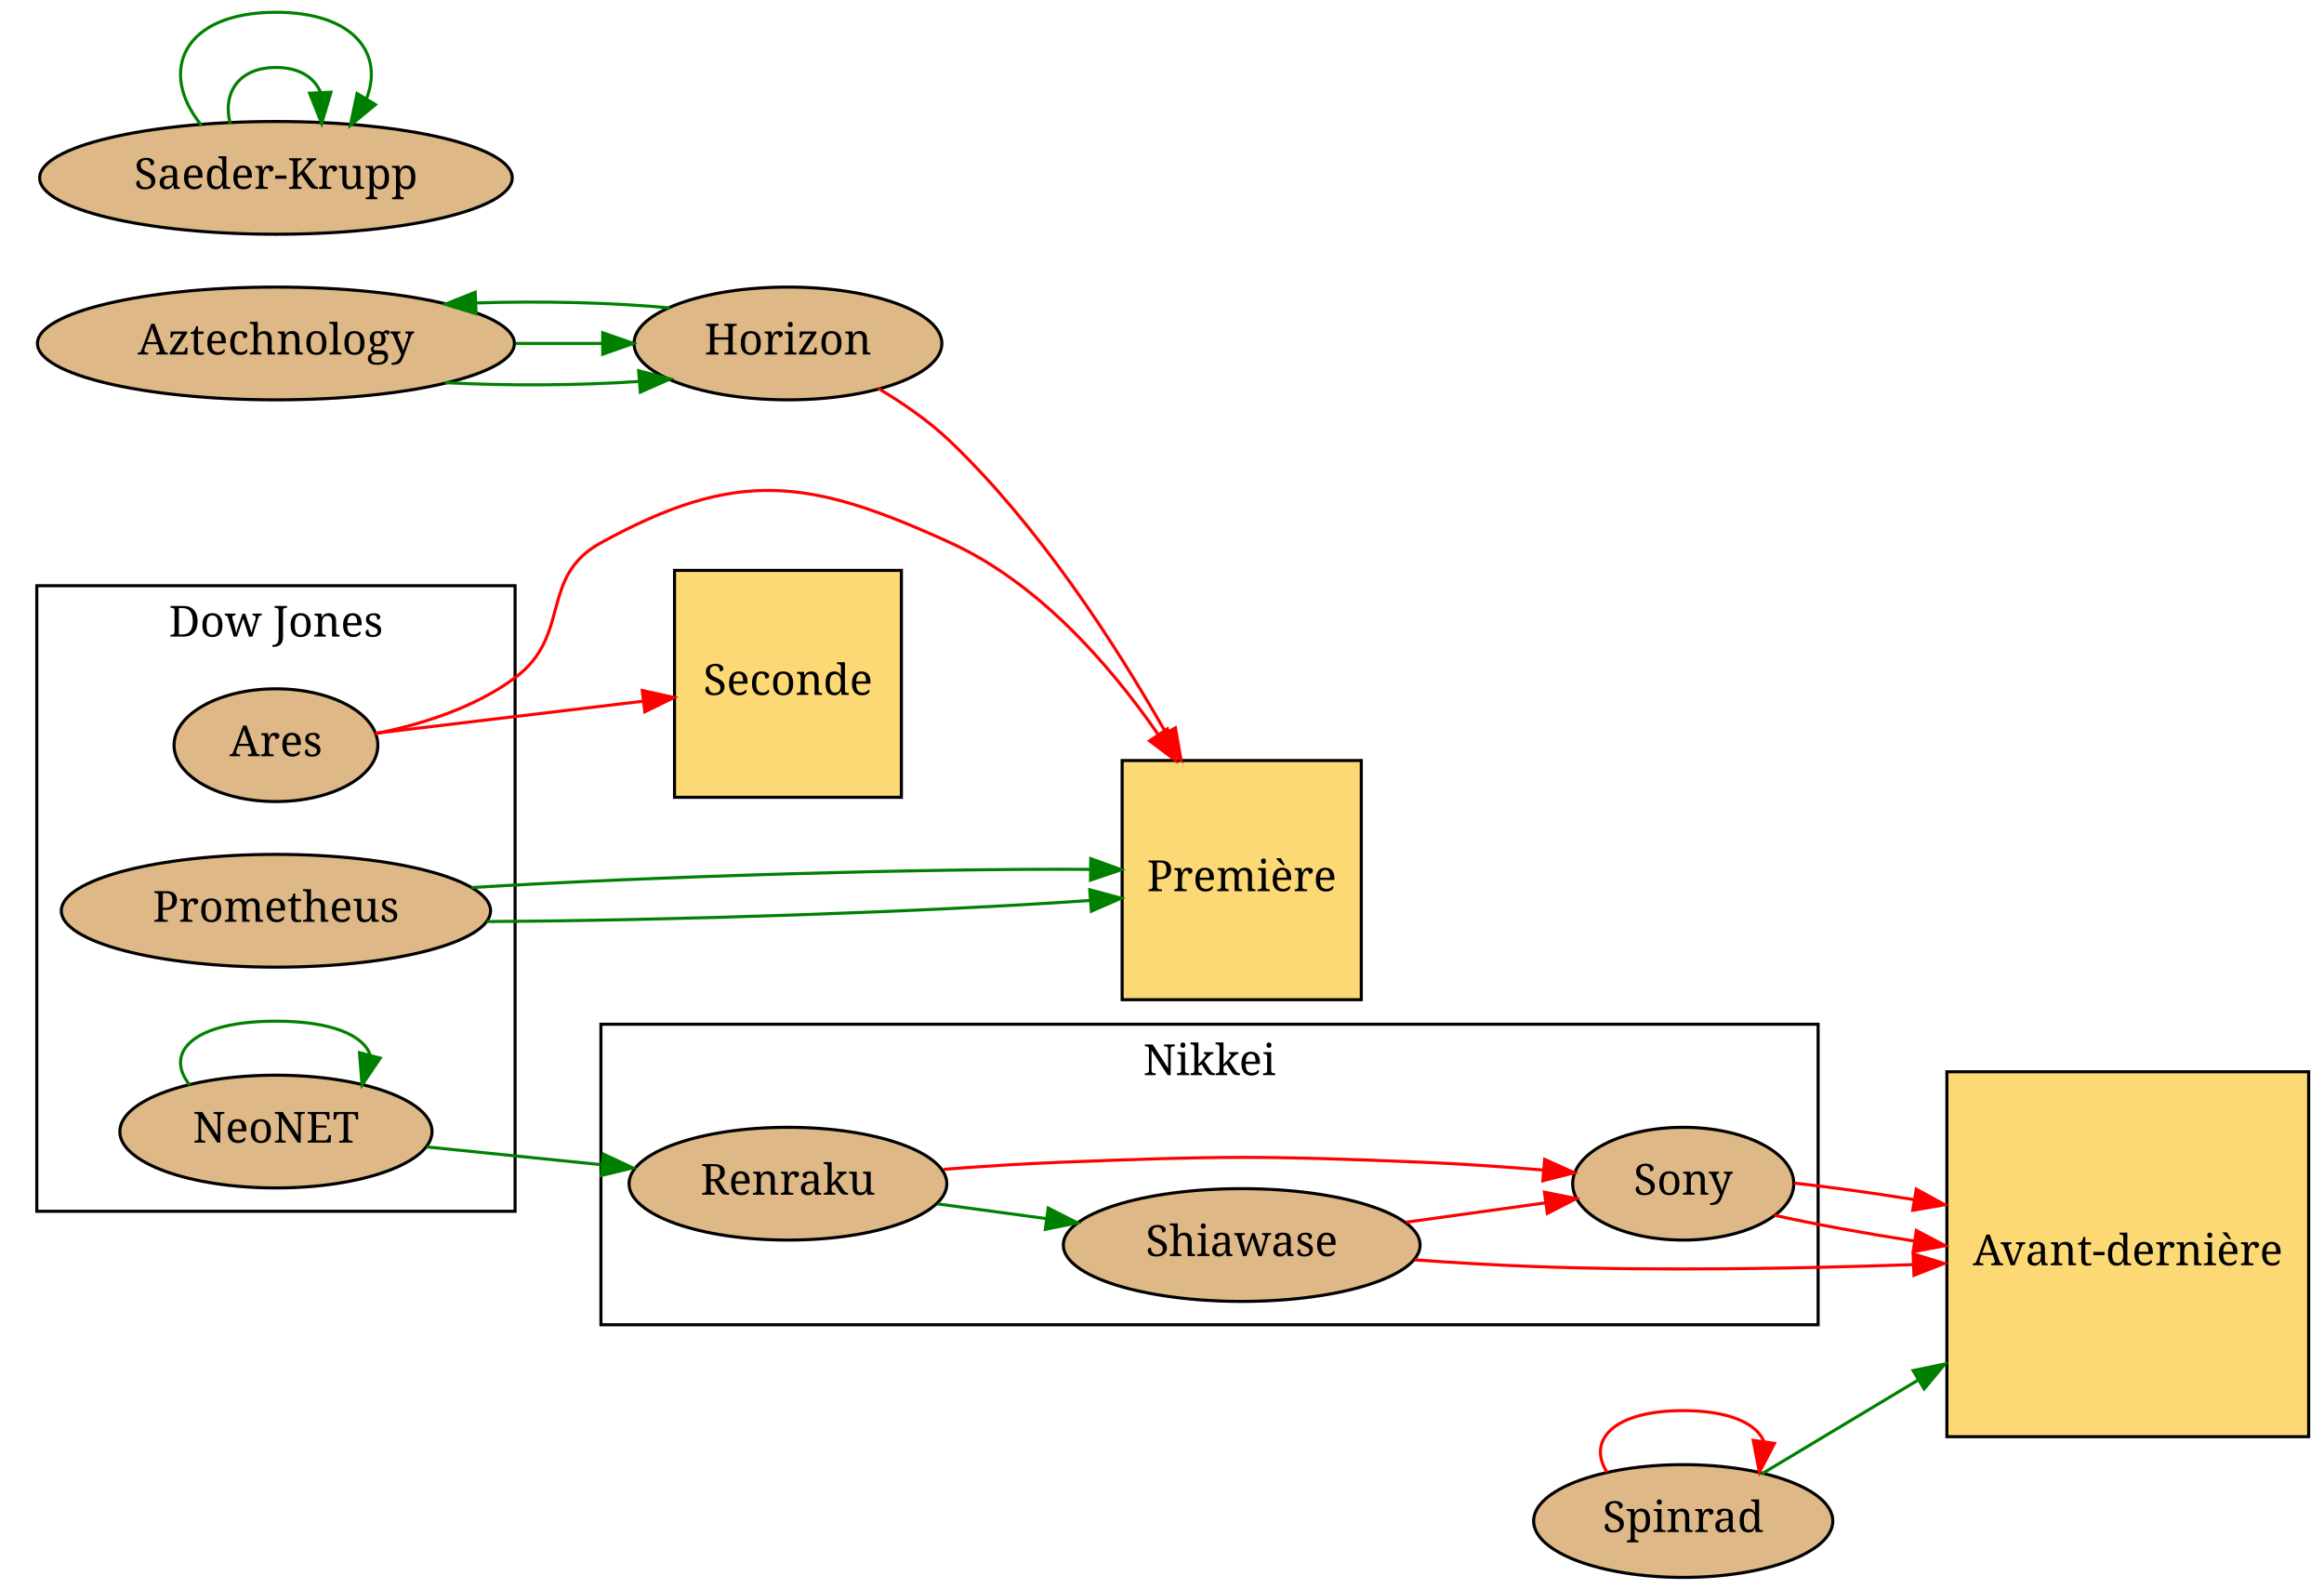
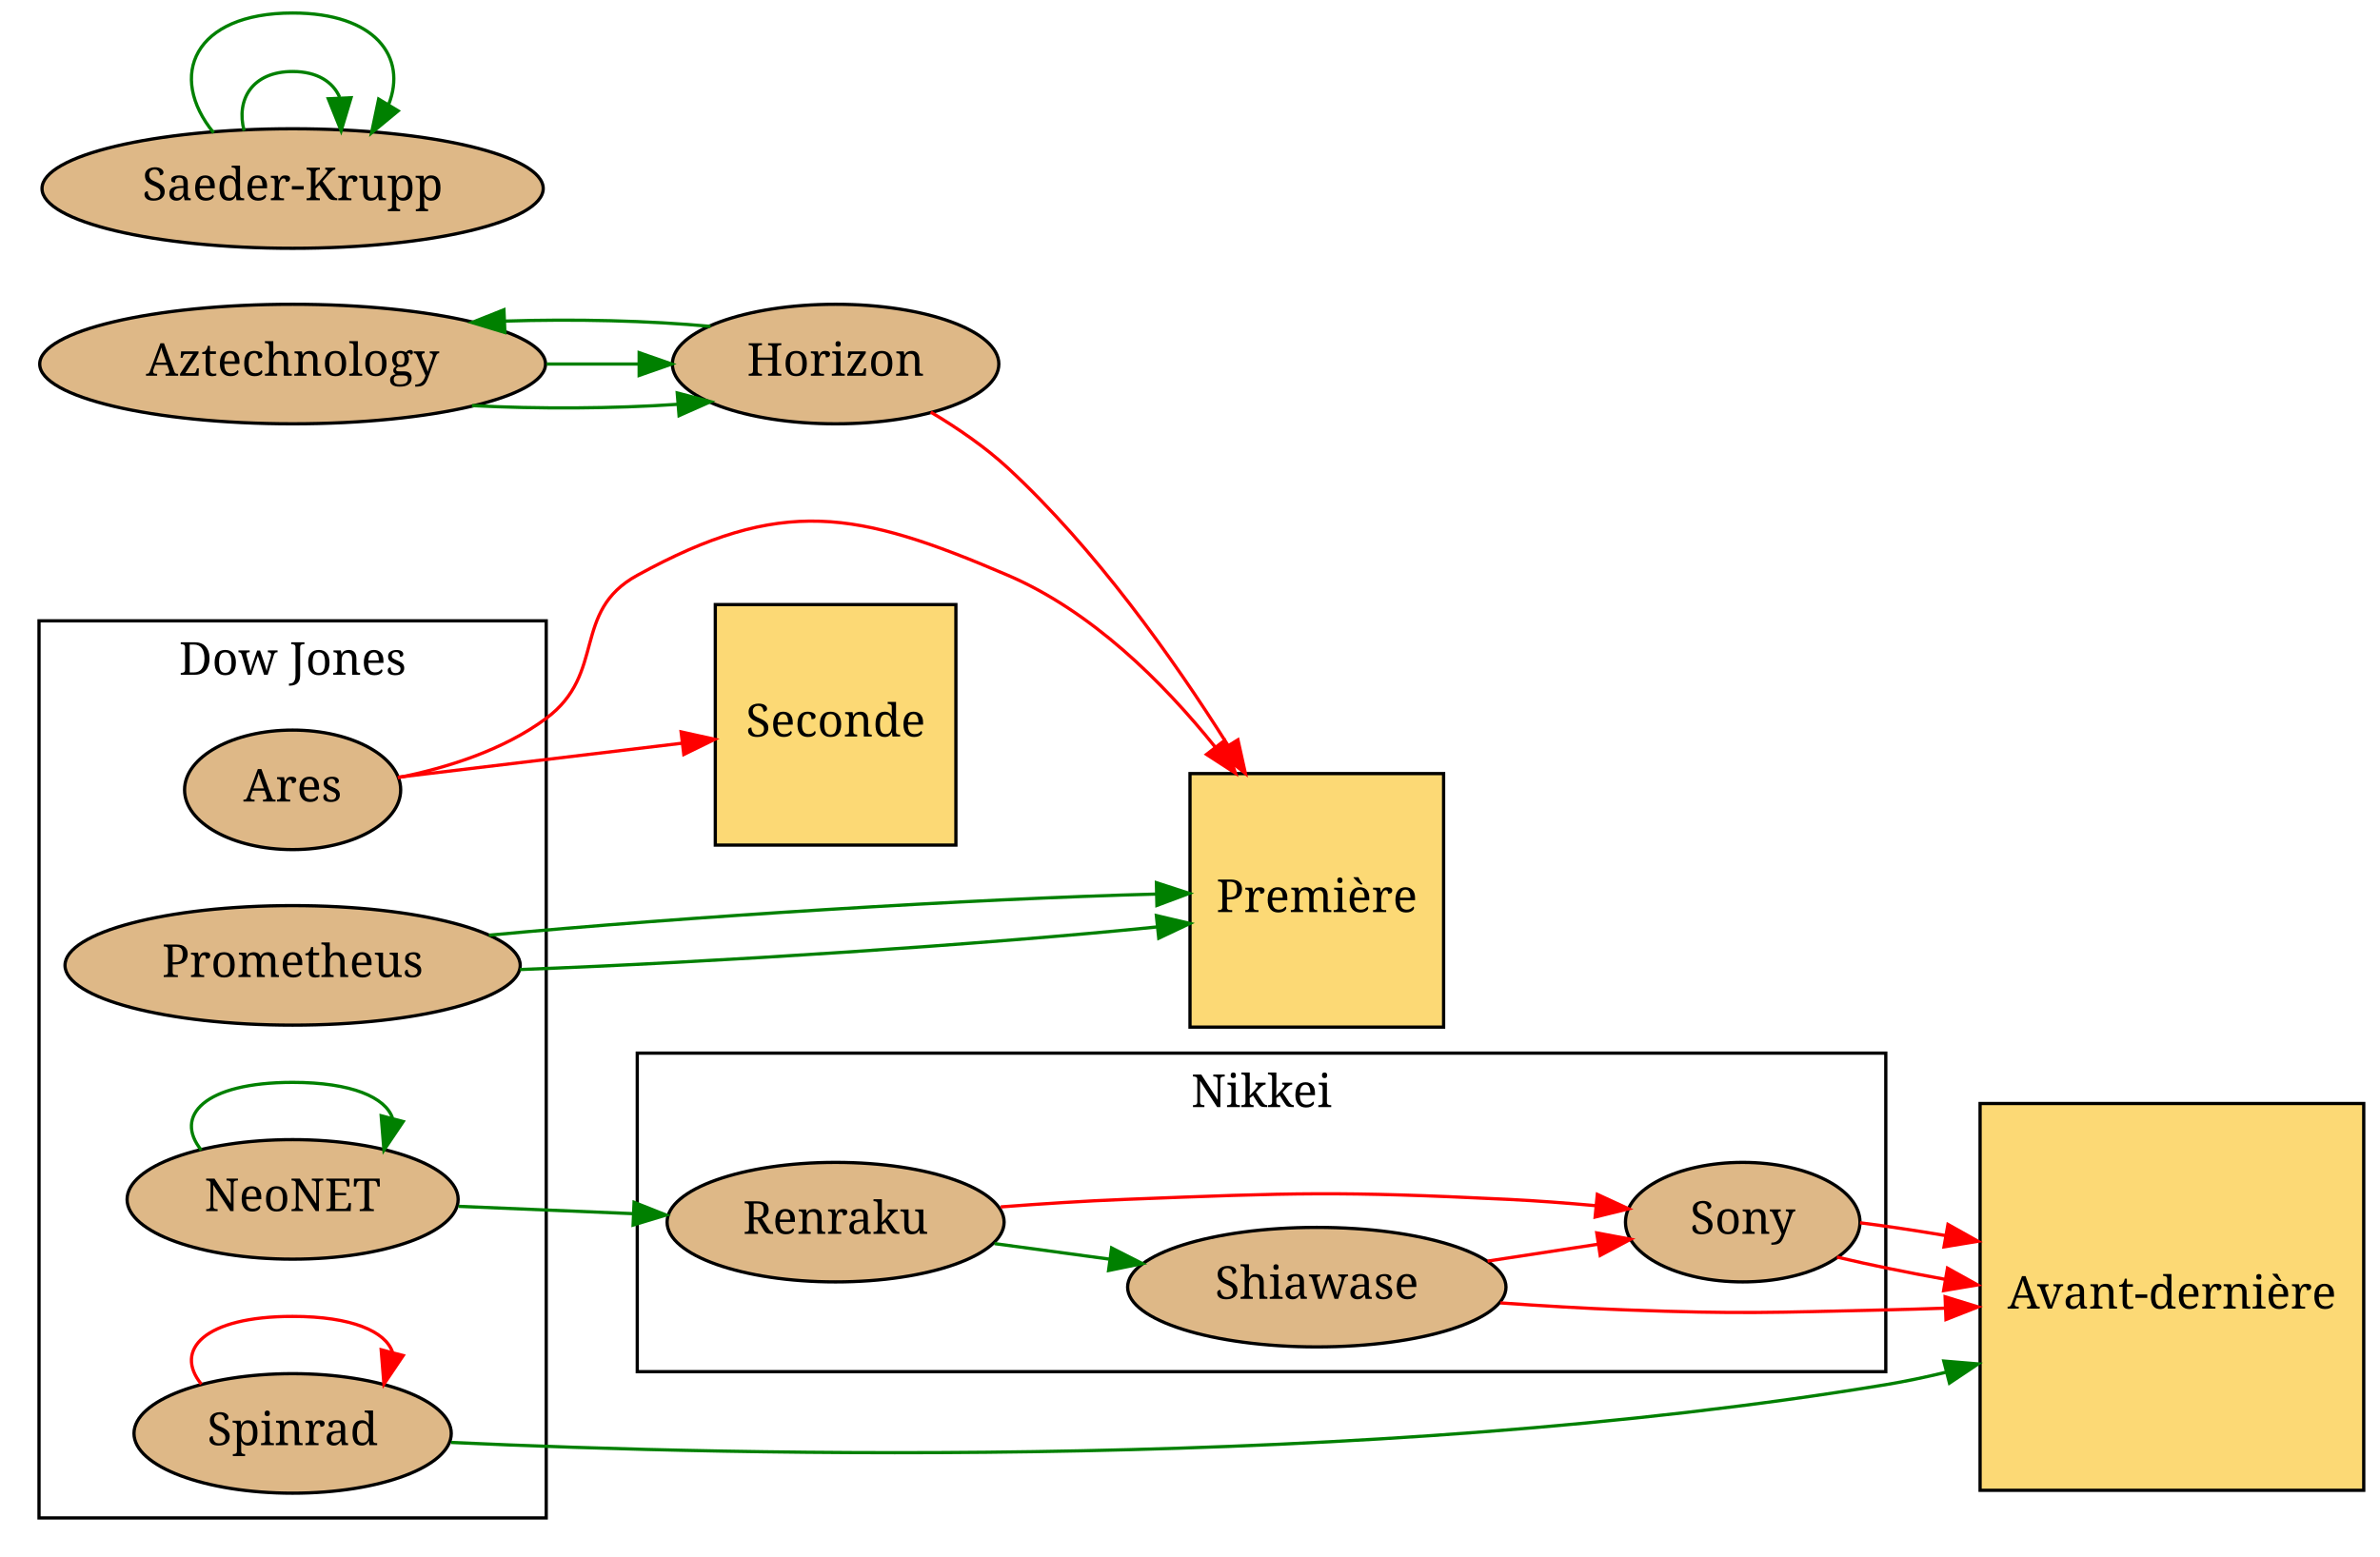
- <svg xmlns="http://www.w3.org/2000/svg" width="758pt" height="518pt" viewBox="0.00 0.00 758.00 518.00">
-   <g id="graph1" class="graph" transform="scale(1 1) rotate(0) translate(4 514)">
+ <svg xmlns="http://www.w3.org/2000/svg" width="732pt" height="479pt" viewBox="0.00 0.00 732.00 479.00">
+   <g id="graph1" class="graph" transform="scale(1 1) rotate(0) translate(4 475)">
    <g id="graph2" class="cluster">
-       <polygon fill="none" stroke="black" points="192,-82 192,-180 589,-180 589,-82 192,-82" />
-       <text text-anchor="middle" x="390.5" y="-163.4" font-family="Times Roman,serif" font-size="14.00">Nikkei</text>
+       <polygon fill="none" stroke="black" points="192,-53 192,-151 576,-151 576,-53 192,-53" />
+       <text text-anchor="middle" x="384" y="-134.4" font-family="Times Roman,serif" font-size="14.00">Nikkei</text>
    </g>
    <g id="graph3" class="cluster">
-       <polygon fill="none" stroke="black" points="8,-119 8,-323 164,-323 164,-119 8,-119" />
-       <text text-anchor="middle" x="86" y="-306.4" font-family="Times Roman,serif" font-size="14.00">Dow Jones</text>
+       <polygon fill="none" stroke="black" points="8,-8 8,-284 164,-284 164,-8 8,-8" />
+       <text text-anchor="middle" x="86" y="-267.4" font-family="Times Roman,serif" font-size="14.00">Dow Jones</text>
    </g>
    <g id="node1" class="node">
-       <ellipse fill="burlywood" stroke="black" cx="86" cy="-402" rx="77.782" ry="18.385" />
-       <text text-anchor="middle" x="86" y="-398.4" font-family="Times Roman,serif" font-size="14.00">Aztechnology</text>
+       <ellipse fill="burlywood" stroke="black" cx="86" cy="-363" rx="77.782" ry="18.385" />
+       <text text-anchor="middle" x="86" y="-359.4" font-family="Times Roman,serif" font-size="14.00">Aztechnology</text>
    </g>
    <g id="node2" class="node">
-       <ellipse fill="burlywood" stroke="black" cx="253" cy="-402" rx="50.205" ry="18.385" />
-       <text text-anchor="middle" x="253" y="-398.4" font-family="Times Roman,serif" font-size="14.00">Horizon</text>
+       <ellipse fill="burlywood" stroke="black" cx="253" cy="-363" rx="50.205" ry="18.385" />
+       <text text-anchor="middle" x="253" y="-359.4" font-family="Times Roman,serif" font-size="14.00">Horizon</text>
    </g>
    <g id="edge9" class="edge">
-       <path fill="none" stroke="green" d="M141.145,-389.217C161.614,-388.143 184.662,-388.276 204.495,-389.614" />
-       <polygon fill="green" stroke="green" points="204.293,-393.109 214.542,-390.424 204.856,-386.132 204.293,-393.109" />
+       <path fill="none" stroke="green" d="M141.145,-350.217C161.614,-349.143 184.662,-349.276 204.495,-350.614" />
+       <polygon fill="green" stroke="green" points="204.293,-354.109 214.542,-351.424 204.856,-347.132 204.293,-354.109" />
    </g>
    <g id="edge11" class="edge">
-       <path fill="none" stroke="green" d="M164.121,-402C173.62,-402 183.211,-402 192.402,-402" />
-       <polygon fill="green" stroke="green" points="192.581,-405.5 202.581,-402 192.581,-398.5 192.581,-405.5" />
+       <path fill="none" stroke="green" d="M164.121,-363C173.62,-363 183.211,-363 192.402,-363" />
+       <polygon fill="green" stroke="green" points="192.581,-366.5 202.581,-363 192.581,-359.5 192.581,-366.5" />
    </g>
    <g id="edge13" class="edge">
-       <path fill="none" stroke="green" d="M214.542,-413.576C195.751,-415.359 172.618,-415.903 151.179,-415.207" />
-       <polygon fill="green" stroke="green" points="151.284,-411.708 141.145,-414.783 150.988,-418.702 151.284,-411.708" />
+       <path fill="none" stroke="green" d="M214.542,-374.576C195.751,-376.359 172.618,-376.903 151.179,-376.207" />
+       <polygon fill="green" stroke="green" points="151.284,-372.708 141.145,-375.783 150.988,-379.702 151.284,-372.708" />
+     </g>
+     <g id="node4" class="node">
+       <polygon fill="#fcd975" stroke="black" points="440,-237 362,-237 362,-159 440,-159 440,-237" />
+       <text text-anchor="middle" x="401" y="-194.4" font-family="Times Roman,serif" font-size="14.00">Première</text>
+     </g>
+     <g id="edge15" class="edge">
+       <path fill="none" stroke="red" d="M282.275,-348.21C290.435,-343.346 298.98,-337.499 306,-331 332.775,-306.213 356.62,-272.772 373.723,-245.624" />
+       <polygon fill="red" stroke="red" points="376.744,-247.394 379.035,-237.05 370.793,-243.708 376.744,-247.394" />
+     </g>
+     <g id="node3" class="node">
+       <ellipse fill="burlywood" stroke="black" cx="86" cy="-417" rx="77.075" ry="18.385" />
+       <text text-anchor="middle" x="86" y="-413.4" font-family="Times Roman,serif" font-size="14.00">Saeder-Krupp</text>
+     </g>
+     <g id="edge29" class="edge">
+       <path fill="none" stroke="green" d="M71.08,-434.782C68.544,-444.315 73.518,-453 86,-453 93.606,-453 98.425,-449.775 100.454,-445.098" />
+       <polygon fill="green" stroke="green" points="103.965,-444.93 100.92,-434.782 96.973,-444.614 103.965,-444.93" />
+     </g>
+     <g id="edge31" class="edge">
+       <path fill="none" stroke="green" d="M61.714,-434.142C47.428,-451.585 55.523,-471 86,-471 111.477,-471 121.313,-457.433 115.51,-442.792" />
+       <polygon fill="green" stroke="green" points="118.452,-440.892 110.286,-434.142 112.46,-444.511 118.452,-440.892" />
    </g>
    <g id="node5" class="node">
-       <polygon fill="#fcd975" stroke="black" points="440,-266 362,-266 362,-188 440,-188 440,-266" />
-       <text text-anchor="middle" x="401" y="-223.4" font-family="Times Roman,serif" font-size="14.00">Première</text>
+       <polygon fill="#fcd975" stroke="black" points="290,-289 216,-289 216,-215 290,-215 290,-289" />
+       <text text-anchor="middle" x="253" y="-248.4" font-family="Times Roman,serif" font-size="14.00">Seconde</text>
    </g>
-     <g id="edge15" class="edge">
-       <path fill="none" stroke="red" d="M282.416,-387.361C290.58,-382.5 299.091,-376.617 306,-370 334.677,-342.536 359.234,-304.931 376.193,-275.177" />
-       <polygon fill="red" stroke="red" points="379.379,-276.651 381.208,-266.215 373.27,-273.232 379.379,-276.651" />
+     <g id="node6" class="node">
+       <polygon fill="#fcd975" stroke="black" points="723,-135.5 605,-135.5 605,-16.5 723,-16.5 723,-135.5" />
+       <text text-anchor="middle" x="664" y="-72.4" font-family="Times Roman,serif" font-size="14.00">Avant-dernière</text>
    </g>
-     <g id="node3" class="node">
-       <ellipse fill="burlywood" stroke="black" cx="545" cy="-18" rx="48.79" ry="18.385" />
-       <text text-anchor="middle" x="545" y="-14.4" font-family="Times Roman,serif" font-size="14.00">Spinrad</text>
+     <g id="node8" class="node">
+       <ellipse fill="burlywood" stroke="black" cx="532" cy="-99" rx="36.062" ry="18.385" />
+       <text text-anchor="middle" x="532" y="-95.4" font-family="Times Roman,serif" font-size="14.00">Sony</text>
+     </g>
+     <g id="edge37" class="edge">
+       <path fill="none" stroke="red" d="M560.968,-88.253C570.929,-85.883 582.553,-83.51 594.334,-81.398" />
+       <polygon fill="red" stroke="red" points="594.974,-84.839 604.234,-79.691 593.784,-77.941 594.974,-84.839" />
+     </g>
+     <g id="edge39" class="edge">
+       <path fill="none" stroke="red" d="M568.07,-98.806C576.31,-97.759 585.34,-96.403 594.461,-94.858" />
+       <polygon fill="red" stroke="red" points="595.119,-98.296 604.36,-93.114 593.904,-91.402 595.119,-98.296" />
+     </g>
+     <g id="node9" class="node">
+       <ellipse fill="burlywood" stroke="black" cx="401" cy="-79" rx="58.188" ry="18.385" />
+       <text text-anchor="middle" x="401" y="-75.4" font-family="Times Roman,serif" font-size="14.00">Shiawase</text>
+     </g>
+     <g id="edge33" class="edge">
+       <path fill="none" stroke="red" d="M457.476,-74.152C470.142,-73.256 483.522,-72.459 496,-72 531.532,-70.693 540.454,-71.192 576,-72 581.877,-72.133 587.973,-72.317 594.09,-72.533" />
+       <polygon fill="red" stroke="red" points="594.243,-76.041 604.369,-72.923 594.508,-69.046 594.243,-76.041" />
+     </g>
+     <g id="edge35" class="edge">
+       <path fill="none" stroke="red" d="M453.528,-87.019C464.748,-88.733 476.497,-90.526 487.386,-92.189" />
+       <polygon fill="red" stroke="red" points="487.103,-95.686 497.517,-93.735 488.16,-88.766 487.103,-95.686" />
+     </g>
+     <g id="node10" class="node">
+       <ellipse fill="burlywood" stroke="black" cx="253" cy="-99" rx="51.828" ry="18.385" />
+       <text text-anchor="middle" x="253" y="-95.4" font-family="Times Roman,serif" font-size="14.00">Renraku</text>
+     </g>
+     <g id="edge25" class="edge">
+       <path fill="none" stroke="red" d="M303.79,-103.687C316.273,-104.647 329.61,-105.514 342,-106 394.404,-108.058 407.617,-108.54 460,-106 468.655,-105.58 477.876,-104.878 486.727,-104.077" />
+       <polygon fill="red" stroke="red" points="487.274,-107.54 496.893,-103.101 486.605,-100.572 487.274,-107.54" />
+     </g>
+     <g id="edge27" class="edge">
+       <path fill="none" stroke="green" d="M301.871,-92.396C313.137,-90.873 325.285,-89.232 337.084,-87.637" />
+       <polygon fill="green" stroke="green" points="337.891,-91.06 347.332,-86.252 336.954,-84.123 337.891,-91.06" />
+     </g>
+     <g id="node12" class="node">
+       <ellipse fill="burlywood" stroke="black" cx="86" cy="-232" rx="33.234" ry="18.385" />
+       <text text-anchor="middle" x="86" y="-228.4" font-family="Times Roman,serif" font-size="14.00">Ares</text>
+     </g>
+     <g id="edge5" class="edge">
+       <path fill="none" stroke="red" d="M118.332,-235.725C133.363,-238.736 150.791,-244.176 164,-254 182.599,-267.833 171.681,-286.846 192,-298 236.415,-322.381 259.442,-317.988 306,-298 331.545,-287.033 353.457,-265.449 369.779,-245.132" />
+       <polygon fill="red" stroke="red" points="372.618,-247.183 375.979,-237.135 367.085,-242.894 372.618,-247.183" />
+     </g>
+     <g id="edge7" class="edge">
+       <path fill="none" stroke="red" d="M118.596,-235.904C143.45,-238.88 178.036,-243.022 205.898,-246.359" />
+       <polygon fill="red" stroke="red" points="205.483,-249.834 215.829,-247.548 206.316,-242.884 205.483,-249.834" />
+     </g>
+     <g id="node13" class="node">
+       <ellipse fill="burlywood" stroke="black" cx="86" cy="-106" rx="50.912" ry="18.385" />
+       <text text-anchor="middle" x="86" y="-102.4" font-family="Times Roman,serif" font-size="14.00">NeoNET</text>
+     </g>
+     <g id="edge19" class="edge">
+       <path fill="none" stroke="green" d="M137.013,-103.862C153.932,-103.153 172.959,-102.355 190.634,-101.614" />
+       <polygon fill="green" stroke="green" points="191.013,-105.101 200.858,-101.186 190.72,-98.108 191.013,-105.101" />
+     </g>
+     <g id="edge17" class="edge">
+       <path fill="none" stroke="green" d="M57.915,-121.167C49.404,-131.664 58.766,-142 86,-142 104.298,-142 114.528,-137.334 116.69,-131.088" />
+       <polygon fill="green" stroke="green" points="120.01,-129.95 114.085,-121.167 113.24,-131.728 120.01,-129.95" />
+     </g>
+     <g id="node14" class="node">
+       <ellipse fill="burlywood" stroke="black" cx="86" cy="-178" rx="70.004" ry="18.385" />
+       <text text-anchor="middle" x="86" y="-174.4" font-family="Times Roman,serif" font-size="14.00">Prometheus</text>
+     </g>
+     <g id="edge21" class="edge">
+       <path fill="none" stroke="green" d="M155.909,-176.719C215.382,-178.928 299.289,-184.476 351.885,-189.823" />
+       <polygon fill="green" stroke="green" points="351.657,-193.318 361.97,-190.889 352.393,-186.357 351.657,-193.318" />
+     </g>
+     <g id="edge23" class="edge">
+       <path fill="none" stroke="green" d="M146.362,-187.279C205.941,-192.916 295.944,-198.507 351.458,-199.929" />
+       <polygon fill="green" stroke="green" points="351.671,-203.435 361.744,-200.151 351.822,-196.436 351.671,-203.435" />
+     </g>
+     <g id="node15" class="node">
+       <ellipse fill="burlywood" stroke="black" cx="86" cy="-34" rx="48.79" ry="18.385" />
+       <text text-anchor="middle" x="86" y="-30.4" font-family="Times Roman,serif" font-size="14.00">Spinrad</text>
+     </g>
+     <g id="edge43" class="edge">
+       <path fill="none" stroke="green" d="M134.752,-31.224C223.321,-27.124 416.256,-22.54 576,-49 582.104,-50.011 588.375,-51.334 594.623,-52.851" />
+       <polygon fill="green" stroke="green" points="593.835,-56.263 604.393,-55.379 595.588,-49.486 593.835,-56.263" />
    </g>
    <g id="edge41" class="edge">
-       <path fill="none" stroke="red" d="M520.136,-33.916C513.649,-44.15 521.938,-54 545,-54 560.135,-54 568.907,-49.758 571.316,-43.949" />
-       <polygon fill="red" stroke="red" points="574.76,-43.312 569.864,-33.916 567.832,-44.314 574.76,-43.312" />
-     </g>
-     <g id="node7" class="node">
-       <polygon fill="#fcd975" stroke="black" points="749,-164.5 631,-164.5 631,-45.5 749,-45.5 749,-164.5" />
-       <text text-anchor="middle" x="690" y="-101.4" font-family="Times Roman,serif" font-size="14.00">Avant-dernière</text>
-     </g>
-     <g id="edge43" class="edge">
-       <path fill="none" stroke="green" d="M570.589,-33.354C584.843,-41.906 603.335,-53.001 621.493,-63.895" />
-       <polygon fill="green" stroke="green" points="619.984,-67.072 630.359,-69.216 623.585,-61.069 619.984,-67.072" />
-     </g>
-     <g id="node4" class="node">
-       <ellipse fill="burlywood" stroke="black" cx="86" cy="-456" rx="77.075" ry="18.385" />
-       <text text-anchor="middle" x="86" y="-452.4" font-family="Times Roman,serif" font-size="14.00">Saeder-Krupp</text>
-     </g>
-     <g id="edge29" class="edge">
-       <path fill="none" stroke="green" d="M71.08,-473.782C68.544,-483.315 73.518,-492 86,-492 93.606,-492 98.425,-488.775 100.454,-484.098" />
-       <polygon fill="green" stroke="green" points="103.965,-483.93 100.92,-473.782 96.973,-483.614 103.965,-483.93" />
-     </g>
-     <g id="edge31" class="edge">
-       <path fill="none" stroke="green" d="M61.714,-473.142C47.428,-490.585 55.523,-510 86,-510 111.477,-510 121.313,-496.433 115.51,-481.792" />
-       <polygon fill="green" stroke="green" points="118.452,-479.892 110.286,-473.142 112.46,-483.511 118.452,-479.892" />
-     </g>
-     <g id="node6" class="node">
-       <polygon fill="#fcd975" stroke="black" points="290,-328 216,-328 216,-254 290,-254 290,-328" />
-       <text text-anchor="middle" x="253" y="-287.4" font-family="Times Roman,serif" font-size="14.00">Seconde</text>
-     </g>
-     <g id="node9" class="node">
-       <ellipse fill="burlywood" stroke="black" cx="545" cy="-128" rx="36.062" ry="18.385" />
-       <text text-anchor="middle" x="545" y="-124.4" font-family="Times Roman,serif" font-size="14.00">Sony</text>
-     </g>
-     <g id="edge37" class="edge">
-       <path fill="none" stroke="red" d="M574.693,-117.719C588.004,-114.771 604.315,-111.792 620.432,-109.29" />
-       <polygon fill="red" stroke="red" points="621.041,-112.738 630.413,-107.798 620.006,-105.815 621.041,-112.738" />
-     </g>
-     <g id="edge39" class="edge">
-       <path fill="none" stroke="red" d="M581.216,-128.19C593.047,-126.894 606.615,-125.012 620.066,-122.839" />
-       <polygon fill="red" stroke="red" points="621.013,-126.229 630.298,-121.126 619.857,-119.326 621.013,-126.229" />
-     </g>
-     <g id="node10" class="node">
-       <ellipse fill="burlywood" stroke="black" cx="401" cy="-108" rx="58.188" ry="18.385" />
-       <text text-anchor="middle" x="401" y="-104.4" font-family="Times Roman,serif" font-size="14.00">Shiawase</text>
-     </g>
-     <g id="edge33" class="edge">
-       <path fill="none" stroke="red" d="M457.476,-103.152C470.142,-102.256 483.522,-101.459 496,-101 537.08,-99.489 583.077,-100.327 619.968,-101.618" />
-       <polygon fill="red" stroke="red" points="619.998,-105.122 630.121,-101.993 620.257,-98.126 619.998,-105.122" />
-     </g>
-     <g id="edge35" class="edge">
-       <path fill="none" stroke="red" d="M454.62,-115.447C469.548,-117.521 485.606,-119.751 499.985,-121.748" />
-       <polygon fill="red" stroke="red" points="499.732,-125.246 510.119,-123.155 500.695,-118.313 499.732,-125.246" />
-     </g>
-     <g id="node11" class="node">
-       <ellipse fill="burlywood" stroke="black" cx="253" cy="-128" rx="51.828" ry="18.385" />
-       <text text-anchor="middle" x="253" y="-124.4" font-family="Times Roman,serif" font-size="14.00">Renraku</text>
-     </g>
-     <g id="edge25" class="edge">
-       <path fill="none" stroke="red" d="M303.79,-132.687C316.273,-133.647 329.61,-134.514 342,-135 394.404,-137.058 407.6,-137.154 460,-135 472.714,-134.477 486.471,-133.517 499.137,-132.471" />
-       <polygon fill="red" stroke="red" points="499.811,-135.926 509.474,-131.581 499.21,-128.952 499.811,-135.926" />
-     </g>
-     <g id="edge27" class="edge">
-       <path fill="none" stroke="green" d="M301.871,-121.396C313.137,-119.873 325.285,-118.232 337.084,-116.637" />
-       <polygon fill="green" stroke="green" points="337.891,-120.06 347.332,-115.252 336.954,-113.123 337.891,-120.06" />
-     </g>
-     <g id="node13" class="node">
-       <ellipse fill="burlywood" stroke="black" cx="86" cy="-271" rx="33.234" ry="18.385" />
-       <text text-anchor="middle" x="86" y="-267.4" font-family="Times Roman,serif" font-size="14.00">Ares</text>
-     </g>
-     <g id="edge5" class="edge">
-       <path fill="none" stroke="red" d="M118.332,-274.725C133.363,-277.736 150.791,-283.176 164,-293 182.599,-306.833 171.681,-325.846 192,-337 236.415,-361.381 259.929,-358.085 306,-337 334.302,-324.047 357.387,-298.037 373.71,-274.561" />
-       <polygon fill="red" stroke="red" points="376.751,-276.31 379.415,-266.056 370.938,-272.411 376.751,-276.31" />
-     </g>
-     <g id="edge7" class="edge">
-       <path fill="none" stroke="red" d="M118.596,-274.904C143.45,-277.88 178.036,-282.022 205.898,-285.359" />
-       <polygon fill="red" stroke="red" points="205.483,-288.834 215.829,-286.548 206.316,-281.884 205.483,-288.834" />
-     </g>
-     <g id="node14" class="node">
-       <ellipse fill="burlywood" stroke="black" cx="86" cy="-145" rx="50.912" ry="18.385" />
-       <text text-anchor="middle" x="86" y="-141.4" font-family="Times Roman,serif" font-size="14.00">NeoNET</text>
-     </g>
-     <g id="edge19" class="edge">
-       <path fill="none" stroke="green" d="M135.202,-139.991C153.144,-138.165 173.644,-136.078 192.457,-134.163" />
-       <polygon fill="green" stroke="green" points="192.819,-137.644 202.413,-133.15 192.11,-130.68 192.819,-137.644" />
-     </g>
-     <g id="edge17" class="edge">
-       <path fill="none" stroke="green" d="M57.915,-160.167C49.404,-170.664 58.766,-181 86,-181 104.298,-181 114.528,-176.334 116.69,-170.088" />
-       <polygon fill="green" stroke="green" points="120.01,-168.95 114.085,-160.167 113.24,-170.728 120.01,-168.95" />
-     </g>
-     <g id="node15" class="node">
-       <ellipse fill="burlywood" stroke="black" cx="86" cy="-217" rx="70.004" ry="18.385" />
-       <text text-anchor="middle" x="86" y="-213.4" font-family="Times Roman,serif" font-size="14.00">Prometheus</text>
-     </g>
-     <g id="edge21" class="edge">
-       <path fill="none" stroke="green" d="M154.739,-213.493C214.138,-213.782 298.546,-216.667 351.512,-220.356" />
-       <polygon fill="green" stroke="green" points="351.439,-223.86 361.669,-221.104 351.953,-216.879 351.439,-223.86" />
-     </g>
-     <g id="edge23" class="edge">
-       <path fill="none" stroke="green" d="M149.745,-224.572C209.363,-228.213 297.159,-230.84 351.619,-230.501" />
-       <polygon fill="green" stroke="green" points="351.753,-234 361.717,-230.398 351.682,-227 351.753,-234" />
+       <path fill="none" stroke="red" d="M57.915,-49.167C49.404,-59.664 58.766,-70 86,-70 104.298,-70 114.528,-65.334 116.69,-59.088" />
+       <polygon fill="red" stroke="red" points="120.01,-57.95 114.085,-49.167 113.24,-59.728 120.01,-57.95" />
    </g>
  </g>
</svg>
